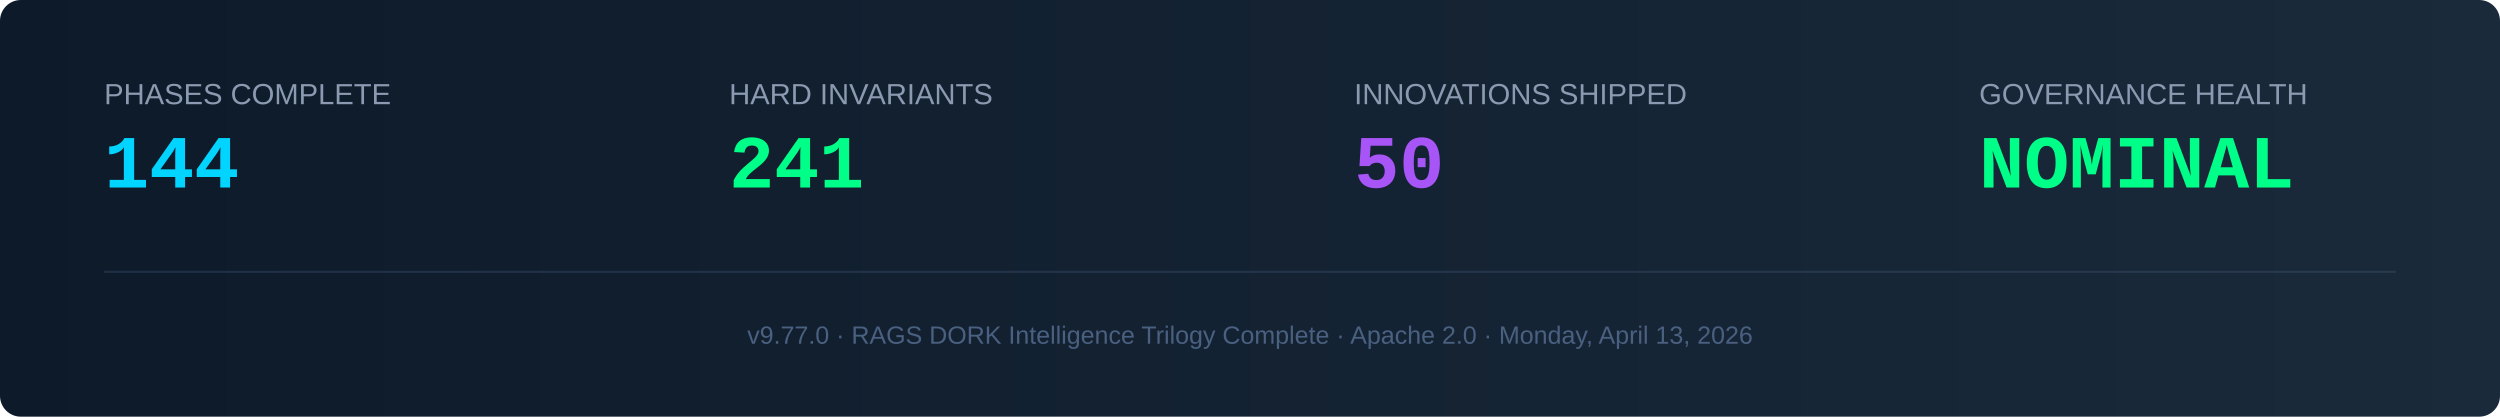
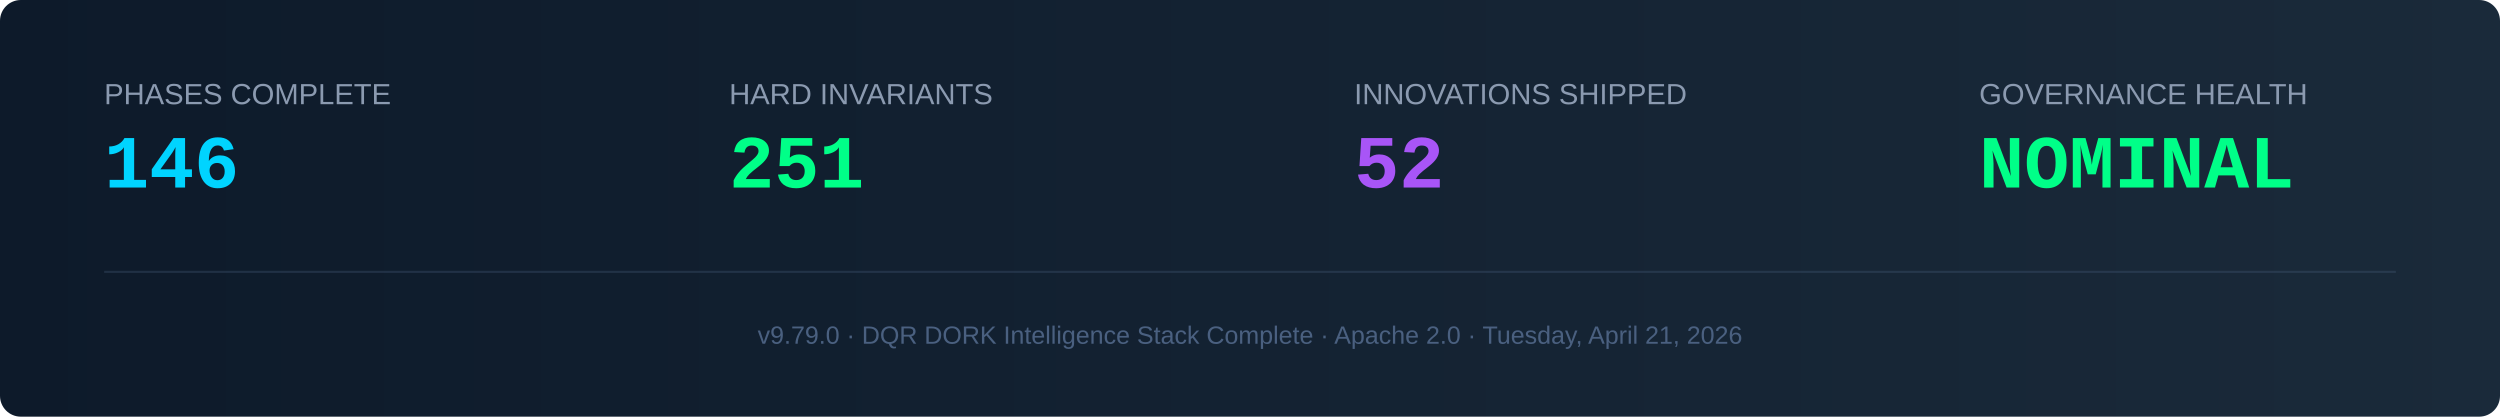
<svg xmlns="http://www.w3.org/2000/svg" style="max-width:100%;height:auto" width="1200" height="200" viewBox="0 0 1200 200">
  <defs>
    <linearGradient id="stat_grad" x1="0%" y1="0%" x2="100%" y2="0%">
      <stop offset="0%" style="stop-color:#0d1a2a" />
      <stop offset="100%" style="stop-color:#1a2a3a" />
    </linearGradient>
  </defs>
  <rect width="1200" height="200" fill="url(#stat_grad)" rx="10" />
  <g transform="translate(50, 50)">
    <text font-family="Arial, sans-serif" font-size="14" fill="#8b9ab0">PHASES COMPLETE</text>
-     <text y="40" font-family="'Courier New', monospace" font-size="36" font-weight="bold" fill="#00d4ff">144</text>
+     <text y="40" font-family="'Courier New', monospace" font-size="36" font-weight="bold" fill="#00d4ff">146</text>
  </g>
  <g transform="translate(350, 50)">
    <text font-family="Arial, sans-serif" font-size="14" fill="#8b9ab0">HARD INVARIANTS</text>
-     <text y="40" font-family="'Courier New', monospace" font-size="36" font-weight="bold" fill="#00ff88">241</text>
+     <text y="40" font-family="'Courier New', monospace" font-size="36" font-weight="bold" fill="#00ff88">251</text>
  </g>
  <g transform="translate(650, 50)">
    <text font-family="Arial, sans-serif" font-size="14" fill="#8b9ab0">INNOVATIONS SHIPPED</text>
-     <text y="40" font-family="'Courier New', monospace" font-size="36" font-weight="bold" fill="#a855f7">50</text>
+     <text y="40" font-family="'Courier New', monospace" font-size="36" font-weight="bold" fill="#a855f7">52</text>
  </g>
  <g transform="translate(950, 50)">
    <text font-family="Arial, sans-serif" font-size="14" fill="#8b9ab0">GOVERNANCE HEALTH</text>
    <text y="40" font-family="'Courier New', monospace" font-size="36" font-weight="bold" fill="#00ff88">NOMINAL</text>
  </g>
  <rect x="50" y="130" width="1100" height="1" fill="#4a6080" opacity="0.3" />
-   <text x="600" y="165" font-family="Arial, sans-serif" font-size="12" fill="#4a6080" text-anchor="middle">v9.77.0 · RAGS DORK Intelligence Trilogy Complete · Apache 2.0 · Monday, April 13, 2026</text>
+   <text x="600" y="165" font-family="Arial, sans-serif" font-size="12" fill="#4a6080" text-anchor="middle">v9.79.0 · DQR DORK Intelligence Stack Complete · Apache 2.0 · Tuesday, April 21, 2026</text>
</svg>
